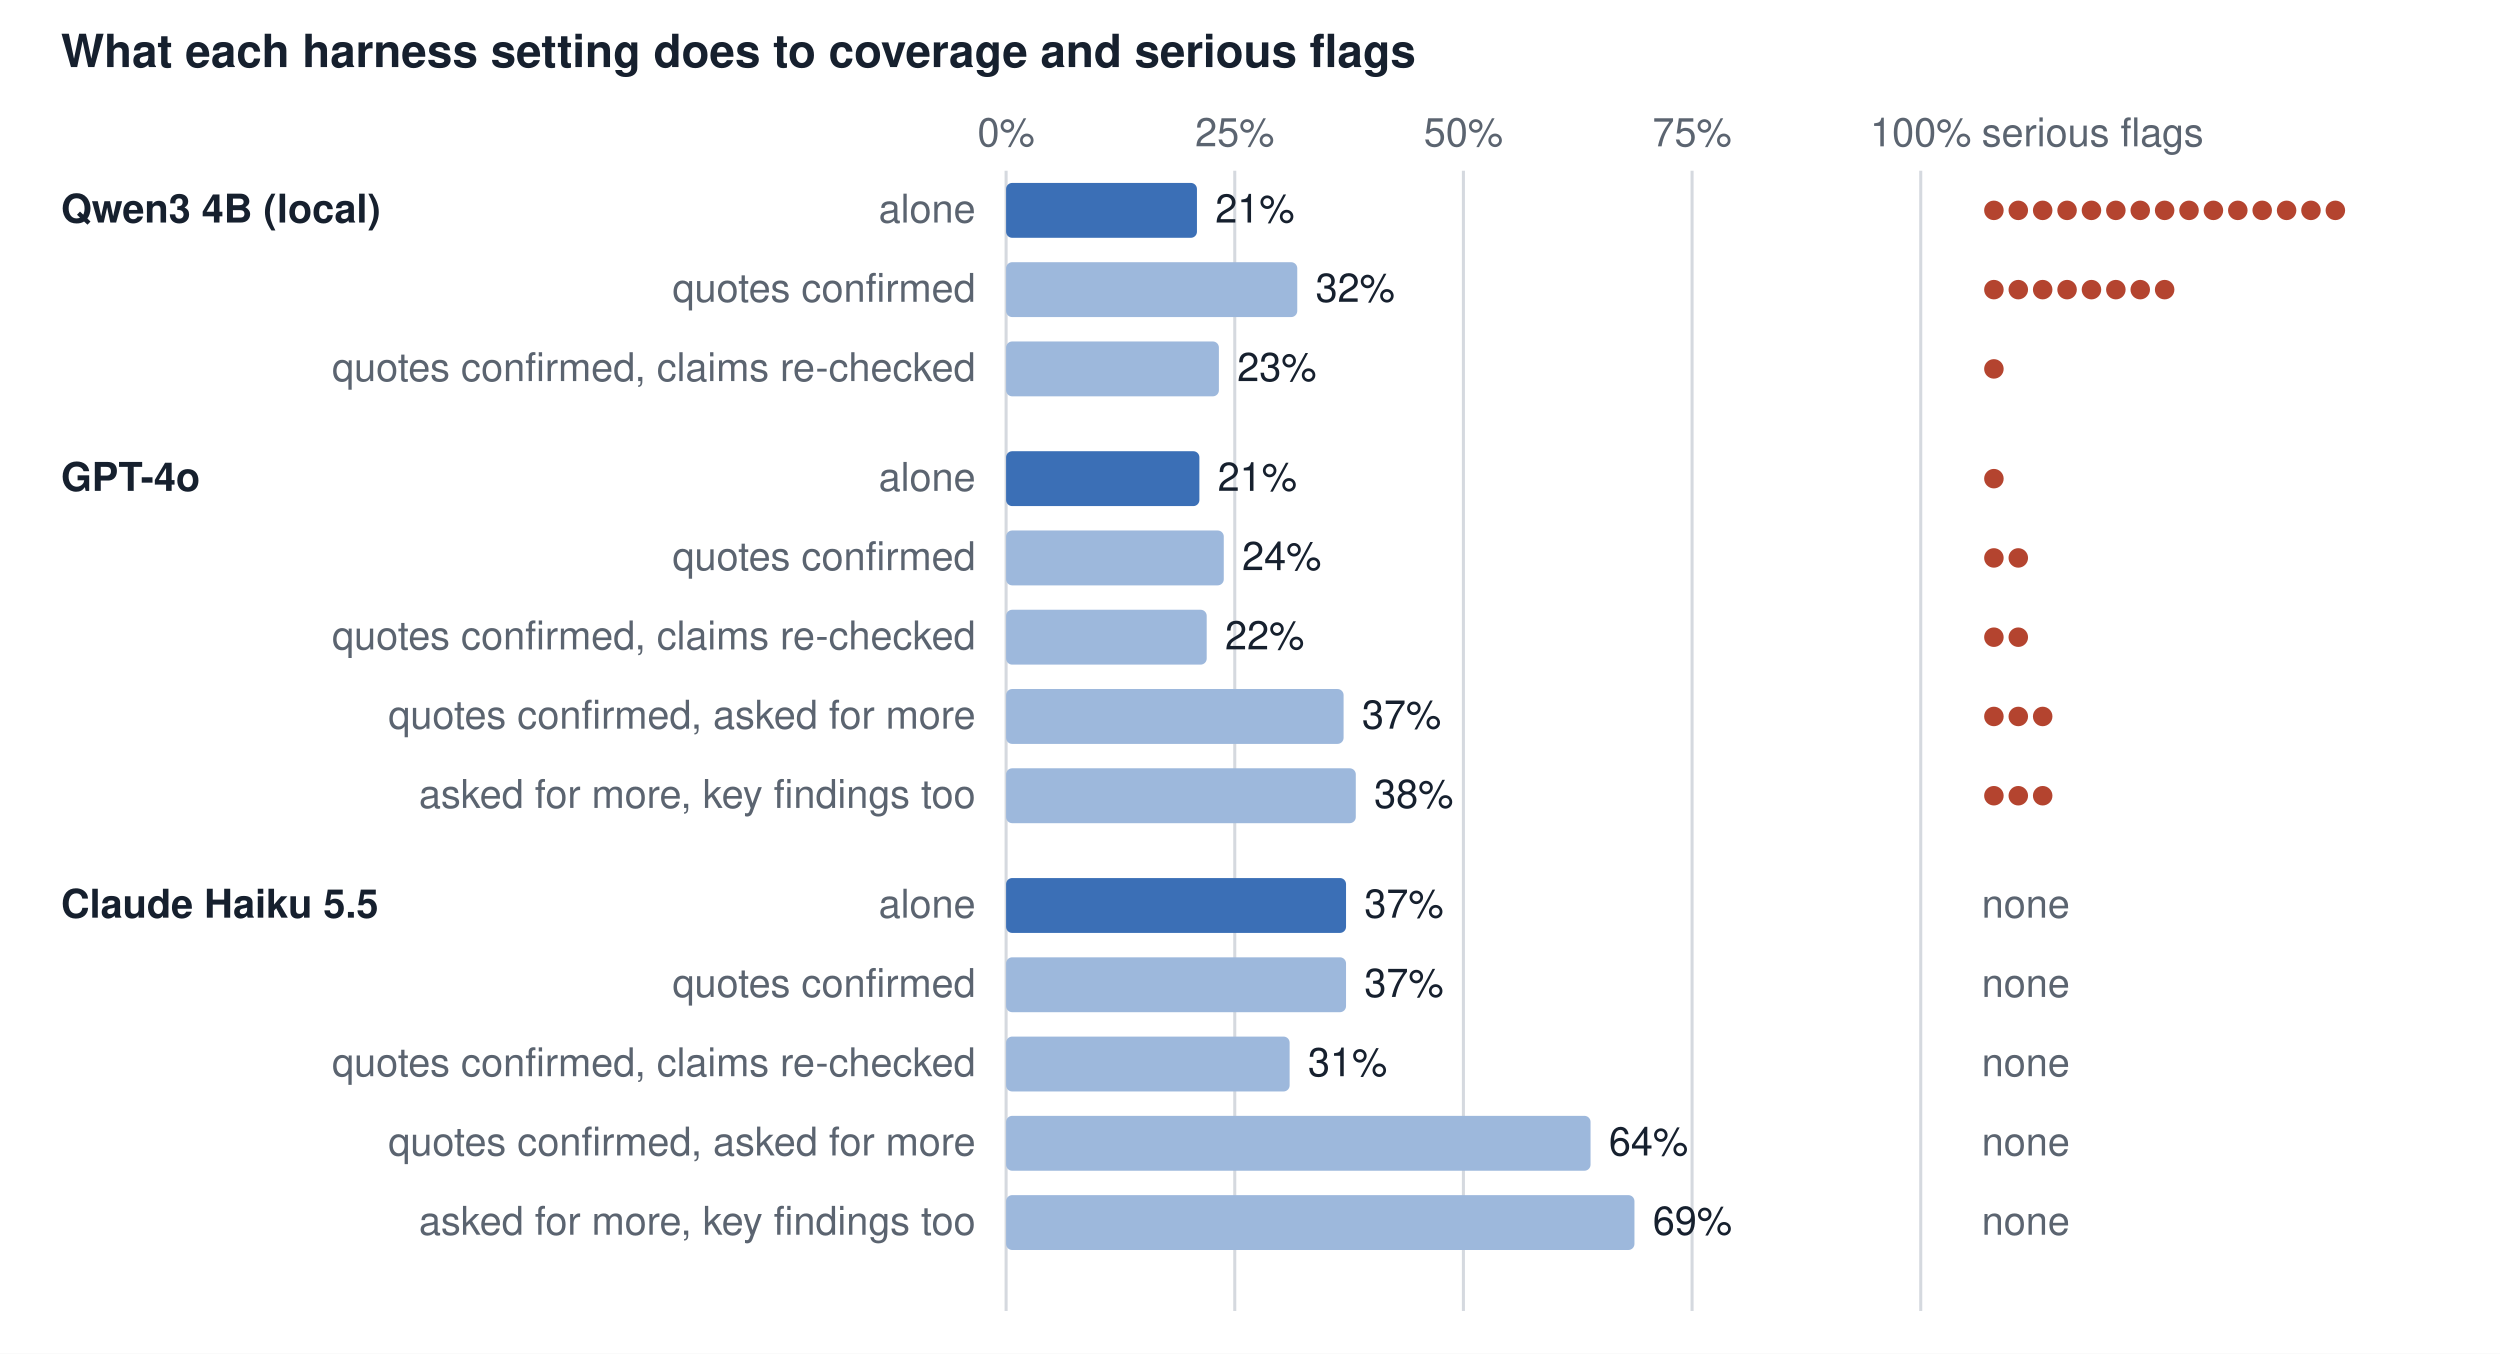
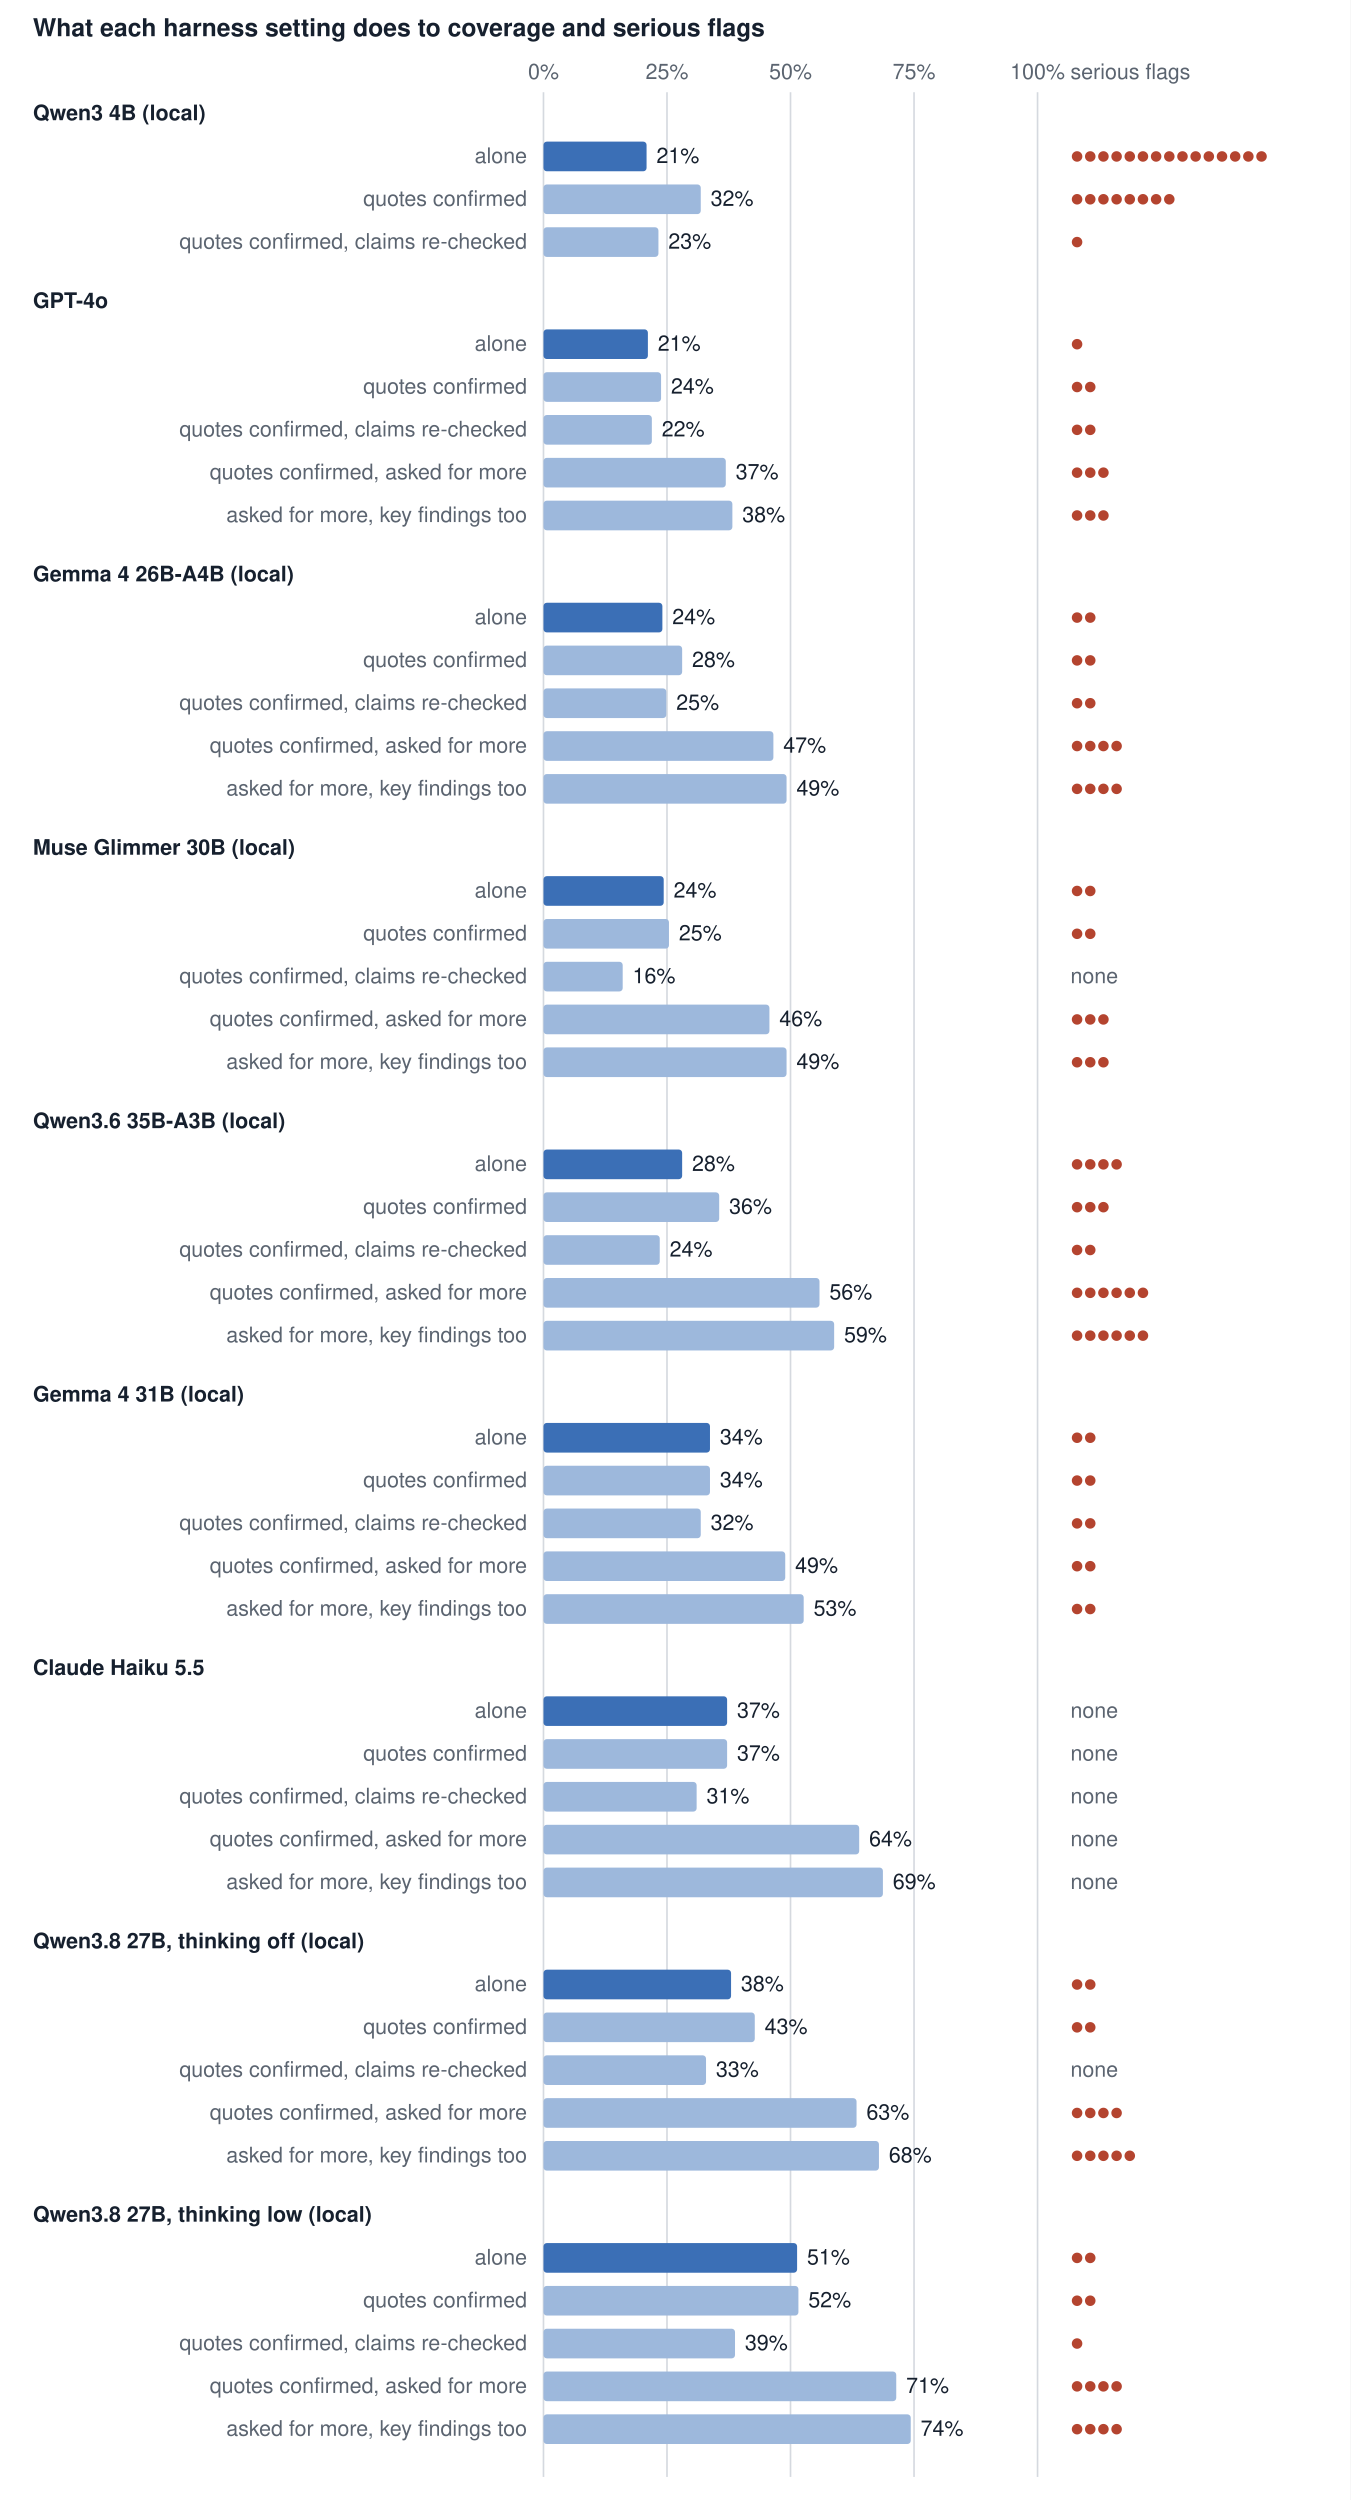
- <svg xmlns="http://www.w3.org/2000/svg" viewBox="0 0 820 444" width="820" font-family="-apple-system, Segoe UI, Helvetica, Arial, sans-serif" font-size="13" role="img" aria-label="Coverage and serious flags for each model under each harness setting">
-   <rect width="820" height="444" fill="#ffffff" />
+ <svg xmlns="http://www.w3.org/2000/svg" viewBox="0 0 820 1518" width="820" font-family="-apple-system, Segoe UI, Helvetica, Arial, sans-serif" font-size="13" role="img" aria-label="Coverage and serious flags for each model under each harness setting">
+   <rect width="820" height="1518" fill="#ffffff" />
  <text x="20.0" y="22.0" text-anchor="start" fill="#16202e" font-size="15" font-weight="600">What each harness setting does to coverage and serious flags</text>
-   <line x1="330.0" x2="330.0" y1="56" y2="430" stroke="#d5d9df" />
+   <line x1="330.0" x2="330.0" y1="56" y2="1504" stroke="#d5d9df" />
  <text x="330.0" y="48.0" text-anchor="middle" fill="#5b6470">0%</text>
-   <line x1="405.0" x2="405.0" y1="56" y2="430" stroke="#d5d9df" />
+   <line x1="405.0" x2="405.0" y1="56" y2="1504" stroke="#d5d9df" />
  <text x="405.0" y="48.0" text-anchor="middle" fill="#5b6470">25%</text>
-   <line x1="480.0" x2="480.0" y1="56" y2="430" stroke="#d5d9df" />
+   <line x1="480.0" x2="480.0" y1="56" y2="1504" stroke="#d5d9df" />
  <text x="480.0" y="48.0" text-anchor="middle" fill="#5b6470">50%</text>
-   <line x1="555.0" x2="555.0" y1="56" y2="430" stroke="#d5d9df" />
+   <line x1="555.0" x2="555.0" y1="56" y2="1504" stroke="#d5d9df" />
  <text x="555.0" y="48.0" text-anchor="middle" fill="#5b6470">75%</text>
-   <line x1="630.0" x2="630.0" y1="56" y2="430" stroke="#d5d9df" />
+   <line x1="630.0" x2="630.0" y1="56" y2="1504" stroke="#d5d9df" />
  <text x="630.0" y="48.0" text-anchor="middle" fill="#5b6470">100%</text>
  <text x="650.0" y="48.0" text-anchor="start" fill="#5b6470">serious flags</text>
  <text x="20.0" y="73.0" text-anchor="start" fill="#16202e" font-weight="600">Qwen3 4B (local)</text>
-   <text x="320.0" y="73.0" text-anchor="end" fill="#5b6470">alone</text>
-   <rect x="330.0" y="60" width="62.6" height="18" rx="2" fill="#3b6fb6" />
-   <text x="398.6" y="73.0" text-anchor="start" fill="#16202e">21%</text>
-   <circle cx="654" cy="69" r="3.2" fill="#b4442f" />
-   <circle cx="662" cy="69" r="3.2" fill="#b4442f" />
-   <circle cx="670" cy="69" r="3.2" fill="#b4442f" />
-   <circle cx="678" cy="69" r="3.2" fill="#b4442f" />
-   <circle cx="686" cy="69" r="3.2" fill="#b4442f" />
-   <circle cx="694" cy="69" r="3.2" fill="#b4442f" />
-   <circle cx="702" cy="69" r="3.2" fill="#b4442f" />
-   <circle cx="710" cy="69" r="3.2" fill="#b4442f" />
-   <circle cx="718" cy="69" r="3.2" fill="#b4442f" />
-   <circle cx="726" cy="69" r="3.2" fill="#b4442f" />
-   <circle cx="734" cy="69" r="3.2" fill="#b4442f" />
-   <circle cx="742" cy="69" r="3.2" fill="#b4442f" />
-   <circle cx="750" cy="69" r="3.2" fill="#b4442f" />
-   <circle cx="758" cy="69" r="3.2" fill="#b4442f" />
-   <circle cx="766" cy="69" r="3.2" fill="#b4442f" />
-   <text x="320.0" y="99.0" text-anchor="end" fill="#5b6470">quotes confirmed</text>
-   <rect x="330.0" y="86" width="95.5" height="18" rx="2" fill="#9db8dc" />
-   <text x="431.5" y="99.0" text-anchor="start" fill="#16202e">32%</text>
+   <text x="320.0" y="99.0" text-anchor="end" fill="#5b6470">alone</text>
+   <rect x="330.0" y="86" width="62.6" height="18" rx="2" fill="#3b6fb6" />
+   <text x="398.6" y="99.0" text-anchor="start" fill="#16202e">21%</text>
  <circle cx="654" cy="95" r="3.2" fill="#b4442f" />
  <circle cx="662" cy="95" r="3.2" fill="#b4442f" />
  <circle cx="670" cy="95" r="3.2" fill="#b4442f" />
  <circle cx="678" cy="95" r="3.2" fill="#b4442f" />
  <circle cx="686" cy="95" r="3.2" fill="#b4442f" />
  <circle cx="694" cy="95" r="3.2" fill="#b4442f" />
  <circle cx="702" cy="95" r="3.2" fill="#b4442f" />
  <circle cx="710" cy="95" r="3.2" fill="#b4442f" />
-   <text x="320.0" y="125.0" text-anchor="end" fill="#5b6470">quotes confirmed, claims re-checked</text>
-   <rect x="330.0" y="112" width="69.8" height="18" rx="2" fill="#9db8dc" />
-   <text x="405.8" y="125.0" text-anchor="start" fill="#16202e">23%</text>
+   <circle cx="718" cy="95" r="3.2" fill="#b4442f" />
+   <circle cx="726" cy="95" r="3.2" fill="#b4442f" />
+   <circle cx="734" cy="95" r="3.2" fill="#b4442f" />
+   <circle cx="742" cy="95" r="3.2" fill="#b4442f" />
+   <circle cx="750" cy="95" r="3.2" fill="#b4442f" />
+   <circle cx="758" cy="95" r="3.2" fill="#b4442f" />
+   <circle cx="766" cy="95" r="3.2" fill="#b4442f" />
+   <text x="320.0" y="125.0" text-anchor="end" fill="#5b6470">quotes confirmed</text>
+   <rect x="330.0" y="112" width="95.5" height="18" rx="2" fill="#9db8dc" />
+   <text x="431.5" y="125.0" text-anchor="start" fill="#16202e">32%</text>
  <circle cx="654" cy="121" r="3.2" fill="#b4442f" />
-   <text x="20.0" y="161.0" text-anchor="start" fill="#16202e" font-weight="600">GPT-4o</text>
-   <text x="320.0" y="161.0" text-anchor="end" fill="#5b6470">alone</text>
-   <rect x="330.0" y="148" width="63.4" height="18" rx="2" fill="#3b6fb6" />
-   <text x="399.4" y="161.0" text-anchor="start" fill="#16202e">21%</text>
-   <circle cx="654" cy="157" r="3.2" fill="#b4442f" />
-   <text x="320.0" y="187.0" text-anchor="end" fill="#5b6470">quotes confirmed</text>
-   <rect x="330.0" y="174" width="71.4" height="18" rx="2" fill="#9db8dc" />
-   <text x="407.4" y="187.0" text-anchor="start" fill="#16202e">24%</text>
-   <circle cx="654" cy="183" r="3.2" fill="#b4442f" />
-   <circle cx="662" cy="183" r="3.2" fill="#b4442f" />
-   <text x="320.0" y="213.0" text-anchor="end" fill="#5b6470">quotes confirmed, claims re-checked</text>
-   <rect x="330.0" y="200" width="65.8" height="18" rx="2" fill="#9db8dc" />
-   <text x="401.8" y="213.0" text-anchor="start" fill="#16202e">22%</text>
+   <circle cx="662" cy="121" r="3.2" fill="#b4442f" />
+   <circle cx="670" cy="121" r="3.2" fill="#b4442f" />
+   <circle cx="678" cy="121" r="3.2" fill="#b4442f" />
+   <circle cx="686" cy="121" r="3.2" fill="#b4442f" />
+   <circle cx="694" cy="121" r="3.2" fill="#b4442f" />
+   <circle cx="702" cy="121" r="3.2" fill="#b4442f" />
+   <circle cx="710" cy="121" r="3.2" fill="#b4442f" />
+   <text x="320.0" y="151.0" text-anchor="end" fill="#5b6470">quotes confirmed, claims re-checked</text>
+   <rect x="330.0" y="138" width="69.8" height="18" rx="2" fill="#9db8dc" />
+   <text x="405.8" y="151.0" text-anchor="start" fill="#16202e">23%</text>
+   <circle cx="654" cy="147" r="3.2" fill="#b4442f" />
+   <text x="20.0" y="187.0" text-anchor="start" fill="#16202e" font-weight="600">GPT-4o</text>
+   <text x="320.0" y="213.0" text-anchor="end" fill="#5b6470">alone</text>
+   <rect x="330.0" y="200" width="63.4" height="18" rx="2" fill="#3b6fb6" />
+   <text x="399.4" y="213.0" text-anchor="start" fill="#16202e">21%</text>
  <circle cx="654" cy="209" r="3.2" fill="#b4442f" />
-   <circle cx="662" cy="209" r="3.2" fill="#b4442f" />
-   <text x="320.0" y="239.0" text-anchor="end" fill="#5b6470">quotes confirmed, asked for more</text>
-   <rect x="330.0" y="226" width="110.7" height="18" rx="2" fill="#9db8dc" />
-   <text x="446.7" y="239.0" text-anchor="start" fill="#16202e">37%</text>
+   <text x="320.0" y="239.0" text-anchor="end" fill="#5b6470">quotes confirmed</text>
+   <rect x="330.0" y="226" width="71.4" height="18" rx="2" fill="#9db8dc" />
+   <text x="407.4" y="239.0" text-anchor="start" fill="#16202e">24%</text>
  <circle cx="654" cy="235" r="3.2" fill="#b4442f" />
  <circle cx="662" cy="235" r="3.2" fill="#b4442f" />
-   <circle cx="670" cy="235" r="3.2" fill="#b4442f" />
-   <text x="320.0" y="265.0" text-anchor="end" fill="#5b6470">asked for more, key findings too</text>
-   <rect x="330.0" y="252" width="114.7" height="18" rx="2" fill="#9db8dc" />
-   <text x="450.7" y="265.0" text-anchor="start" fill="#16202e">38%</text>
+   <text x="320.0" y="265.0" text-anchor="end" fill="#5b6470">quotes confirmed, claims re-checked</text>
+   <rect x="330.0" y="252" width="65.8" height="18" rx="2" fill="#9db8dc" />
+   <text x="401.8" y="265.0" text-anchor="start" fill="#16202e">22%</text>
  <circle cx="654" cy="261" r="3.2" fill="#b4442f" />
  <circle cx="662" cy="261" r="3.2" fill="#b4442f" />
-   <circle cx="670" cy="261" r="3.2" fill="#b4442f" />
-   <text x="20.0" y="301.0" text-anchor="start" fill="#16202e" font-weight="600">Claude Haiku 5.5</text>
-   <text x="320.0" y="301.0" text-anchor="end" fill="#5b6470">alone</text>
-   <rect x="330.0" y="288" width="111.5" height="18" rx="2" fill="#3b6fb6" />
-   <text x="447.5" y="301.0" text-anchor="start" fill="#16202e">37%</text>
-   <text x="650.0" y="301.0" text-anchor="start" fill="#5b6470">none</text>
-   <text x="320.0" y="327.0" text-anchor="end" fill="#5b6470">quotes confirmed</text>
-   <rect x="330.0" y="314" width="111.5" height="18" rx="2" fill="#9db8dc" />
-   <text x="447.5" y="327.0" text-anchor="start" fill="#16202e">37%</text>
-   <text x="650.0" y="327.0" text-anchor="start" fill="#5b6470">none</text>
-   <text x="320.0" y="353.0" text-anchor="end" fill="#5b6470">quotes confirmed, claims re-checked</text>
-   <rect x="330.0" y="340" width="93.0" height="18" rx="2" fill="#9db8dc" />
-   <text x="429.0" y="353.0" text-anchor="start" fill="#16202e">31%</text>
-   <text x="650.0" y="353.0" text-anchor="start" fill="#5b6470">none</text>
-   <text x="320.0" y="379.0" text-anchor="end" fill="#5b6470">quotes confirmed, asked for more</text>
-   <rect x="330.0" y="366" width="191.7" height="18" rx="2" fill="#9db8dc" />
-   <text x="527.7" y="379.0" text-anchor="start" fill="#16202e">64%</text>
-   <text x="650.0" y="379.0" text-anchor="start" fill="#5b6470">none</text>
-   <text x="320.0" y="405.0" text-anchor="end" fill="#5b6470">asked for more, key findings too</text>
-   <rect x="330.0" y="392" width="206.1" height="18" rx="2" fill="#9db8dc" />
-   <text x="542.1" y="405.0" text-anchor="start" fill="#16202e">69%</text>
-   <text x="650.0" y="405.0" text-anchor="start" fill="#5b6470">none</text>
+   <text x="320.0" y="291.0" text-anchor="end" fill="#5b6470">quotes confirmed, asked for more</text>
+   <rect x="330.0" y="278" width="110.7" height="18" rx="2" fill="#9db8dc" />
+   <text x="446.7" y="291.0" text-anchor="start" fill="#16202e">37%</text>
+   <circle cx="654" cy="287" r="3.2" fill="#b4442f" />
+   <circle cx="662" cy="287" r="3.2" fill="#b4442f" />
+   <circle cx="670" cy="287" r="3.2" fill="#b4442f" />
+   <text x="320.0" y="317.0" text-anchor="end" fill="#5b6470">asked for more, key findings too</text>
+   <rect x="330.0" y="304" width="114.7" height="18" rx="2" fill="#9db8dc" />
+   <text x="450.7" y="317.0" text-anchor="start" fill="#16202e">38%</text>
+   <circle cx="654" cy="313" r="3.2" fill="#b4442f" />
+   <circle cx="662" cy="313" r="3.2" fill="#b4442f" />
+   <circle cx="670" cy="313" r="3.2" fill="#b4442f" />
+   <text x="20.0" y="353.0" text-anchor="start" fill="#16202e" font-weight="600">Gemma 4 26B-A4B (local)</text>
+   <text x="320.0" y="379.0" text-anchor="end" fill="#5b6470">alone</text>
+   <rect x="330.0" y="366" width="72.2" height="18" rx="2" fill="#3b6fb6" />
+   <text x="408.2" y="379.0" text-anchor="start" fill="#16202e">24%</text>
+   <circle cx="654" cy="375" r="3.2" fill="#b4442f" />
+   <circle cx="662" cy="375" r="3.2" fill="#b4442f" />
+   <text x="320.0" y="405.0" text-anchor="end" fill="#5b6470">quotes confirmed</text>
+   <rect x="330.0" y="392" width="84.2" height="18" rx="2" fill="#9db8dc" />
+   <text x="420.2" y="405.0" text-anchor="start" fill="#16202e">28%</text>
+   <circle cx="654" cy="401" r="3.2" fill="#b4442f" />
+   <circle cx="662" cy="401" r="3.2" fill="#b4442f" />
+   <text x="320.0" y="431.0" text-anchor="end" fill="#5b6470">quotes confirmed, claims re-checked</text>
+   <rect x="330.0" y="418" width="74.6" height="18" rx="2" fill="#9db8dc" />
+   <text x="410.6" y="431.0" text-anchor="start" fill="#16202e">25%</text>
+   <circle cx="654" cy="427" r="3.2" fill="#b4442f" />
+   <circle cx="662" cy="427" r="3.2" fill="#b4442f" />
+   <text x="320.0" y="457.0" text-anchor="end" fill="#5b6470">quotes confirmed, asked for more</text>
+   <rect x="330.0" y="444" width="139.6" height="18" rx="2" fill="#9db8dc" />
+   <text x="475.6" y="457.0" text-anchor="start" fill="#16202e">47%</text>
+   <circle cx="654" cy="453" r="3.2" fill="#b4442f" />
+   <circle cx="662" cy="453" r="3.2" fill="#b4442f" />
+   <circle cx="670" cy="453" r="3.2" fill="#b4442f" />
+   <circle cx="678" cy="453" r="3.2" fill="#b4442f" />
+   <text x="320.0" y="483.0" text-anchor="end" fill="#5b6470">asked for more, key findings too</text>
+   <rect x="330.0" y="470" width="147.6" height="18" rx="2" fill="#9db8dc" />
+   <text x="483.6" y="483.0" text-anchor="start" fill="#16202e">49%</text>
+   <circle cx="654" cy="479" r="3.2" fill="#b4442f" />
+   <circle cx="662" cy="479" r="3.2" fill="#b4442f" />
+   <circle cx="670" cy="479" r="3.2" fill="#b4442f" />
+   <circle cx="678" cy="479" r="3.2" fill="#b4442f" />
+   <text x="20.0" y="519.0" text-anchor="start" fill="#16202e" font-weight="600">Muse Glimmer 30B (local)</text>
+   <text x="320.0" y="545.0" text-anchor="end" fill="#5b6470">alone</text>
+   <rect x="330.0" y="532" width="73.0" height="18" rx="2" fill="#3b6fb6" />
+   <text x="409.0" y="545.0" text-anchor="start" fill="#16202e">24%</text>
+   <circle cx="654" cy="541" r="3.2" fill="#b4442f" />
+   <circle cx="662" cy="541" r="3.2" fill="#b4442f" />
+   <text x="320.0" y="571.0" text-anchor="end" fill="#5b6470">quotes confirmed</text>
+   <rect x="330.0" y="558" width="76.2" height="18" rx="2" fill="#9db8dc" />
+   <text x="412.2" y="571.0" text-anchor="start" fill="#16202e">25%</text>
+   <circle cx="654" cy="567" r="3.2" fill="#b4442f" />
+   <circle cx="662" cy="567" r="3.2" fill="#b4442f" />
+   <text x="320.0" y="597.0" text-anchor="end" fill="#5b6470">quotes confirmed, claims re-checked</text>
+   <rect x="330.0" y="584" width="48.1" height="18" rx="2" fill="#9db8dc" />
+   <text x="384.1" y="597.0" text-anchor="start" fill="#16202e">16%</text>
+   <text x="650.0" y="597.0" text-anchor="start" fill="#5b6470">none</text>
+   <text x="320.0" y="623.0" text-anchor="end" fill="#5b6470">quotes confirmed, asked for more</text>
+   <rect x="330.0" y="610" width="137.2" height="18" rx="2" fill="#9db8dc" />
+   <text x="473.2" y="623.0" text-anchor="start" fill="#16202e">46%</text>
+   <circle cx="654" cy="619" r="3.2" fill="#b4442f" />
+   <circle cx="662" cy="619" r="3.2" fill="#b4442f" />
+   <circle cx="670" cy="619" r="3.2" fill="#b4442f" />
+   <text x="320.0" y="649.0" text-anchor="end" fill="#5b6470">asked for more, key findings too</text>
+   <rect x="330.0" y="636" width="147.6" height="18" rx="2" fill="#9db8dc" />
+   <text x="483.6" y="649.0" text-anchor="start" fill="#16202e">49%</text>
+   <circle cx="654" cy="645" r="3.2" fill="#b4442f" />
+   <circle cx="662" cy="645" r="3.2" fill="#b4442f" />
+   <circle cx="670" cy="645" r="3.2" fill="#b4442f" />
+   <text x="20.0" y="685.0" text-anchor="start" fill="#16202e" font-weight="600">Qwen3.6 35B-A3B (local)</text>
+   <text x="320.0" y="711.0" text-anchor="end" fill="#5b6470">alone</text>
+   <rect x="330.0" y="698" width="84.2" height="18" rx="2" fill="#3b6fb6" />
+   <text x="420.2" y="711.0" text-anchor="start" fill="#16202e">28%</text>
+   <circle cx="654" cy="707" r="3.2" fill="#b4442f" />
+   <circle cx="662" cy="707" r="3.2" fill="#b4442f" />
+   <circle cx="670" cy="707" r="3.2" fill="#b4442f" />
+   <circle cx="678" cy="707" r="3.2" fill="#b4442f" />
+   <text x="320.0" y="737.0" text-anchor="end" fill="#5b6470">quotes confirmed</text>
+   <rect x="330.0" y="724" width="106.7" height="18" rx="2" fill="#9db8dc" />
+   <text x="442.7" y="737.0" text-anchor="start" fill="#16202e">36%</text>
+   <circle cx="654" cy="733" r="3.2" fill="#b4442f" />
+   <circle cx="662" cy="733" r="3.2" fill="#b4442f" />
+   <circle cx="670" cy="733" r="3.2" fill="#b4442f" />
+   <text x="320.0" y="763.0" text-anchor="end" fill="#5b6470">quotes confirmed, claims re-checked</text>
+   <rect x="330.0" y="750" width="70.6" height="18" rx="2" fill="#9db8dc" />
+   <text x="406.6" y="763.0" text-anchor="start" fill="#16202e">24%</text>
+   <circle cx="654" cy="759" r="3.2" fill="#b4442f" />
+   <circle cx="662" cy="759" r="3.2" fill="#b4442f" />
+   <text x="320.0" y="789.0" text-anchor="end" fill="#5b6470">quotes confirmed, asked for more</text>
+   <rect x="330.0" y="776" width="167.6" height="18" rx="2" fill="#9db8dc" />
+   <text x="503.6" y="789.0" text-anchor="start" fill="#16202e">56%</text>
+   <circle cx="654" cy="785" r="3.2" fill="#b4442f" />
+   <circle cx="662" cy="785" r="3.2" fill="#b4442f" />
+   <circle cx="670" cy="785" r="3.2" fill="#b4442f" />
+   <circle cx="678" cy="785" r="3.2" fill="#b4442f" />
+   <circle cx="686" cy="785" r="3.2" fill="#b4442f" />
+   <circle cx="694" cy="785" r="3.2" fill="#b4442f" />
+   <text x="320.0" y="815.0" text-anchor="end" fill="#5b6470">asked for more, key findings too</text>
+   <rect x="330.0" y="802" width="176.5" height="18" rx="2" fill="#9db8dc" />
+   <text x="512.5" y="815.0" text-anchor="start" fill="#16202e">59%</text>
+   <circle cx="654" cy="811" r="3.2" fill="#b4442f" />
+   <circle cx="662" cy="811" r="3.2" fill="#b4442f" />
+   <circle cx="670" cy="811" r="3.2" fill="#b4442f" />
+   <circle cx="678" cy="811" r="3.2" fill="#b4442f" />
+   <circle cx="686" cy="811" r="3.2" fill="#b4442f" />
+   <circle cx="694" cy="811" r="3.2" fill="#b4442f" />
+   <text x="20.0" y="851.0" text-anchor="start" fill="#16202e" font-weight="600">Gemma 4 31B (local)</text>
+   <text x="320.0" y="877.0" text-anchor="end" fill="#5b6470">alone</text>
+   <rect x="330.0" y="864" width="101.1" height="18" rx="2" fill="#3b6fb6" />
+   <text x="437.1" y="877.0" text-anchor="start" fill="#16202e">34%</text>
+   <circle cx="654" cy="873" r="3.2" fill="#b4442f" />
+   <circle cx="662" cy="873" r="3.2" fill="#b4442f" />
+   <text x="320.0" y="903.0" text-anchor="end" fill="#5b6470">quotes confirmed</text>
+   <rect x="330.0" y="890" width="101.1" height="18" rx="2" fill="#9db8dc" />
+   <text x="437.1" y="903.0" text-anchor="start" fill="#16202e">34%</text>
+   <circle cx="654" cy="899" r="3.2" fill="#b4442f" />
+   <circle cx="662" cy="899" r="3.2" fill="#b4442f" />
+   <text x="320.0" y="929.0" text-anchor="end" fill="#5b6470">quotes confirmed, claims re-checked</text>
+   <rect x="330.0" y="916" width="95.5" height="18" rx="2" fill="#9db8dc" />
+   <text x="431.5" y="929.0" text-anchor="start" fill="#16202e">32%</text>
+   <circle cx="654" cy="925" r="3.2" fill="#b4442f" />
+   <circle cx="662" cy="925" r="3.2" fill="#b4442f" />
+   <text x="320.0" y="955.0" text-anchor="end" fill="#5b6470">quotes confirmed, asked for more</text>
+   <rect x="330.0" y="942" width="146.8" height="18" rx="2" fill="#9db8dc" />
+   <text x="482.8" y="955.0" text-anchor="start" fill="#16202e">49%</text>
+   <circle cx="654" cy="951" r="3.2" fill="#b4442f" />
+   <circle cx="662" cy="951" r="3.2" fill="#b4442f" />
+   <text x="320.0" y="981.0" text-anchor="end" fill="#5b6470">asked for more, key findings too</text>
+   <rect x="330.0" y="968" width="158.0" height="18" rx="2" fill="#9db8dc" />
+   <text x="494.0" y="981.0" text-anchor="start" fill="#16202e">53%</text>
+   <circle cx="654" cy="977" r="3.2" fill="#b4442f" />
+   <circle cx="662" cy="977" r="3.2" fill="#b4442f" />
+   <text x="20.0" y="1017.0" text-anchor="start" fill="#16202e" font-weight="600">Claude Haiku 5.5</text>
+   <text x="320.0" y="1043.0" text-anchor="end" fill="#5b6470">alone</text>
+   <rect x="330.0" y="1030" width="111.5" height="18" rx="2" fill="#3b6fb6" />
+   <text x="447.5" y="1043.0" text-anchor="start" fill="#16202e">37%</text>
+   <text x="650.0" y="1043.0" text-anchor="start" fill="#5b6470">none</text>
+   <text x="320.0" y="1069.0" text-anchor="end" fill="#5b6470">quotes confirmed</text>
+   <rect x="330.0" y="1056" width="111.5" height="18" rx="2" fill="#9db8dc" />
+   <text x="447.5" y="1069.0" text-anchor="start" fill="#16202e">37%</text>
+   <text x="650.0" y="1069.0" text-anchor="start" fill="#5b6470">none</text>
+   <text x="320.0" y="1095.0" text-anchor="end" fill="#5b6470">quotes confirmed, claims re-checked</text>
+   <rect x="330.0" y="1082" width="93.0" height="18" rx="2" fill="#9db8dc" />
+   <text x="429.0" y="1095.0" text-anchor="start" fill="#16202e">31%</text>
+   <text x="650.0" y="1095.0" text-anchor="start" fill="#5b6470">none</text>
+   <text x="320.0" y="1121.0" text-anchor="end" fill="#5b6470">quotes confirmed, asked for more</text>
+   <rect x="330.0" y="1108" width="191.7" height="18" rx="2" fill="#9db8dc" />
+   <text x="527.7" y="1121.0" text-anchor="start" fill="#16202e">64%</text>
+   <text x="650.0" y="1121.0" text-anchor="start" fill="#5b6470">none</text>
+   <text x="320.0" y="1147.0" text-anchor="end" fill="#5b6470">asked for more, key findings too</text>
+   <rect x="330.0" y="1134" width="206.1" height="18" rx="2" fill="#9db8dc" />
+   <text x="542.1" y="1147.0" text-anchor="start" fill="#16202e">69%</text>
+   <text x="650.0" y="1147.0" text-anchor="start" fill="#5b6470">none</text>
+   <text x="20.0" y="1183.0" text-anchor="start" fill="#16202e" font-weight="600">Qwen3.8 27B, thinking off (local)</text>
+   <text x="320.0" y="1209.0" text-anchor="end" fill="#5b6470">alone</text>
+   <rect x="330.0" y="1196" width="113.9" height="18" rx="2" fill="#3b6fb6" />
+   <text x="449.9" y="1209.0" text-anchor="start" fill="#16202e">38%</text>
+   <circle cx="654" cy="1205" r="3.2" fill="#b4442f" />
+   <circle cx="662" cy="1205" r="3.2" fill="#b4442f" />
+   <text x="320.0" y="1235.0" text-anchor="end" fill="#5b6470">quotes confirmed</text>
+   <rect x="330.0" y="1222" width="128.3" height="18" rx="2" fill="#9db8dc" />
+   <text x="464.3" y="1235.0" text-anchor="start" fill="#16202e">43%</text>
+   <circle cx="654" cy="1231" r="3.2" fill="#b4442f" />
+   <circle cx="662" cy="1231" r="3.2" fill="#b4442f" />
+   <text x="320.0" y="1261.0" text-anchor="end" fill="#5b6470">quotes confirmed, claims re-checked</text>
+   <rect x="330.0" y="1248" width="98.7" height="18" rx="2" fill="#9db8dc" />
+   <text x="434.7" y="1261.0" text-anchor="start" fill="#16202e">33%</text>
+   <text x="650.0" y="1261.0" text-anchor="start" fill="#5b6470">none</text>
+   <text x="320.0" y="1287.0" text-anchor="end" fill="#5b6470">quotes confirmed, asked for more</text>
+   <rect x="330.0" y="1274" width="190.1" height="18" rx="2" fill="#9db8dc" />
+   <text x="526.1" y="1287.0" text-anchor="start" fill="#16202e">63%</text>
+   <circle cx="654" cy="1283" r="3.2" fill="#b4442f" />
+   <circle cx="662" cy="1283" r="3.2" fill="#b4442f" />
+   <circle cx="670" cy="1283" r="3.2" fill="#b4442f" />
+   <circle cx="678" cy="1283" r="3.2" fill="#b4442f" />
+   <text x="320.0" y="1313.0" text-anchor="end" fill="#5b6470">asked for more, key findings too</text>
+   <rect x="330.0" y="1300" width="203.7" height="18" rx="2" fill="#9db8dc" />
+   <text x="539.7" y="1313.0" text-anchor="start" fill="#16202e">68%</text>
+   <circle cx="654" cy="1309" r="3.2" fill="#b4442f" />
+   <circle cx="662" cy="1309" r="3.2" fill="#b4442f" />
+   <circle cx="670" cy="1309" r="3.2" fill="#b4442f" />
+   <circle cx="678" cy="1309" r="3.2" fill="#b4442f" />
+   <circle cx="686" cy="1309" r="3.2" fill="#b4442f" />
+   <text x="20.0" y="1349.0" text-anchor="start" fill="#16202e" font-weight="600">Qwen3.8 27B, thinking low (local)</text>
+   <text x="320.0" y="1375.0" text-anchor="end" fill="#5b6470">alone</text>
+   <rect x="330.0" y="1362" width="154.0" height="18" rx="2" fill="#3b6fb6" />
+   <text x="490.0" y="1375.0" text-anchor="start" fill="#16202e">51%</text>
+   <circle cx="654" cy="1371" r="3.2" fill="#b4442f" />
+   <circle cx="662" cy="1371" r="3.2" fill="#b4442f" />
+   <text x="320.0" y="1401.0" text-anchor="end" fill="#5b6470">quotes confirmed</text>
+   <rect x="330.0" y="1388" width="154.8" height="18" rx="2" fill="#9db8dc" />
+   <text x="490.8" y="1401.0" text-anchor="start" fill="#16202e">52%</text>
+   <circle cx="654" cy="1397" r="3.2" fill="#b4442f" />
+   <circle cx="662" cy="1397" r="3.2" fill="#b4442f" />
+   <text x="320.0" y="1427.0" text-anchor="end" fill="#5b6470">quotes confirmed, claims re-checked</text>
+   <rect x="330.0" y="1414" width="116.3" height="18" rx="2" fill="#9db8dc" />
+   <text x="452.3" y="1427.0" text-anchor="start" fill="#16202e">39%</text>
+   <circle cx="654" cy="1423" r="3.2" fill="#b4442f" />
+   <text x="320.0" y="1453.0" text-anchor="end" fill="#5b6470">quotes confirmed, asked for more</text>
+   <rect x="330.0" y="1440" width="214.2" height="18" rx="2" fill="#9db8dc" />
+   <text x="550.2" y="1453.0" text-anchor="start" fill="#16202e">71%</text>
+   <circle cx="654" cy="1449" r="3.2" fill="#b4442f" />
+   <circle cx="662" cy="1449" r="3.2" fill="#b4442f" />
+   <circle cx="670" cy="1449" r="3.2" fill="#b4442f" />
+   <circle cx="678" cy="1449" r="3.2" fill="#b4442f" />
+   <text x="320.0" y="1479.0" text-anchor="end" fill="#5b6470">asked for more, key findings too</text>
+   <rect x="330.0" y="1466" width="223.0" height="18" rx="2" fill="#9db8dc" />
+   <text x="559.0" y="1479.0" text-anchor="start" fill="#16202e">74%</text>
+   <circle cx="654" cy="1475" r="3.2" fill="#b4442f" />
+   <circle cx="662" cy="1475" r="3.2" fill="#b4442f" />
+   <circle cx="670" cy="1475" r="3.2" fill="#b4442f" />
+   <circle cx="678" cy="1475" r="3.2" fill="#b4442f" />
</svg>
